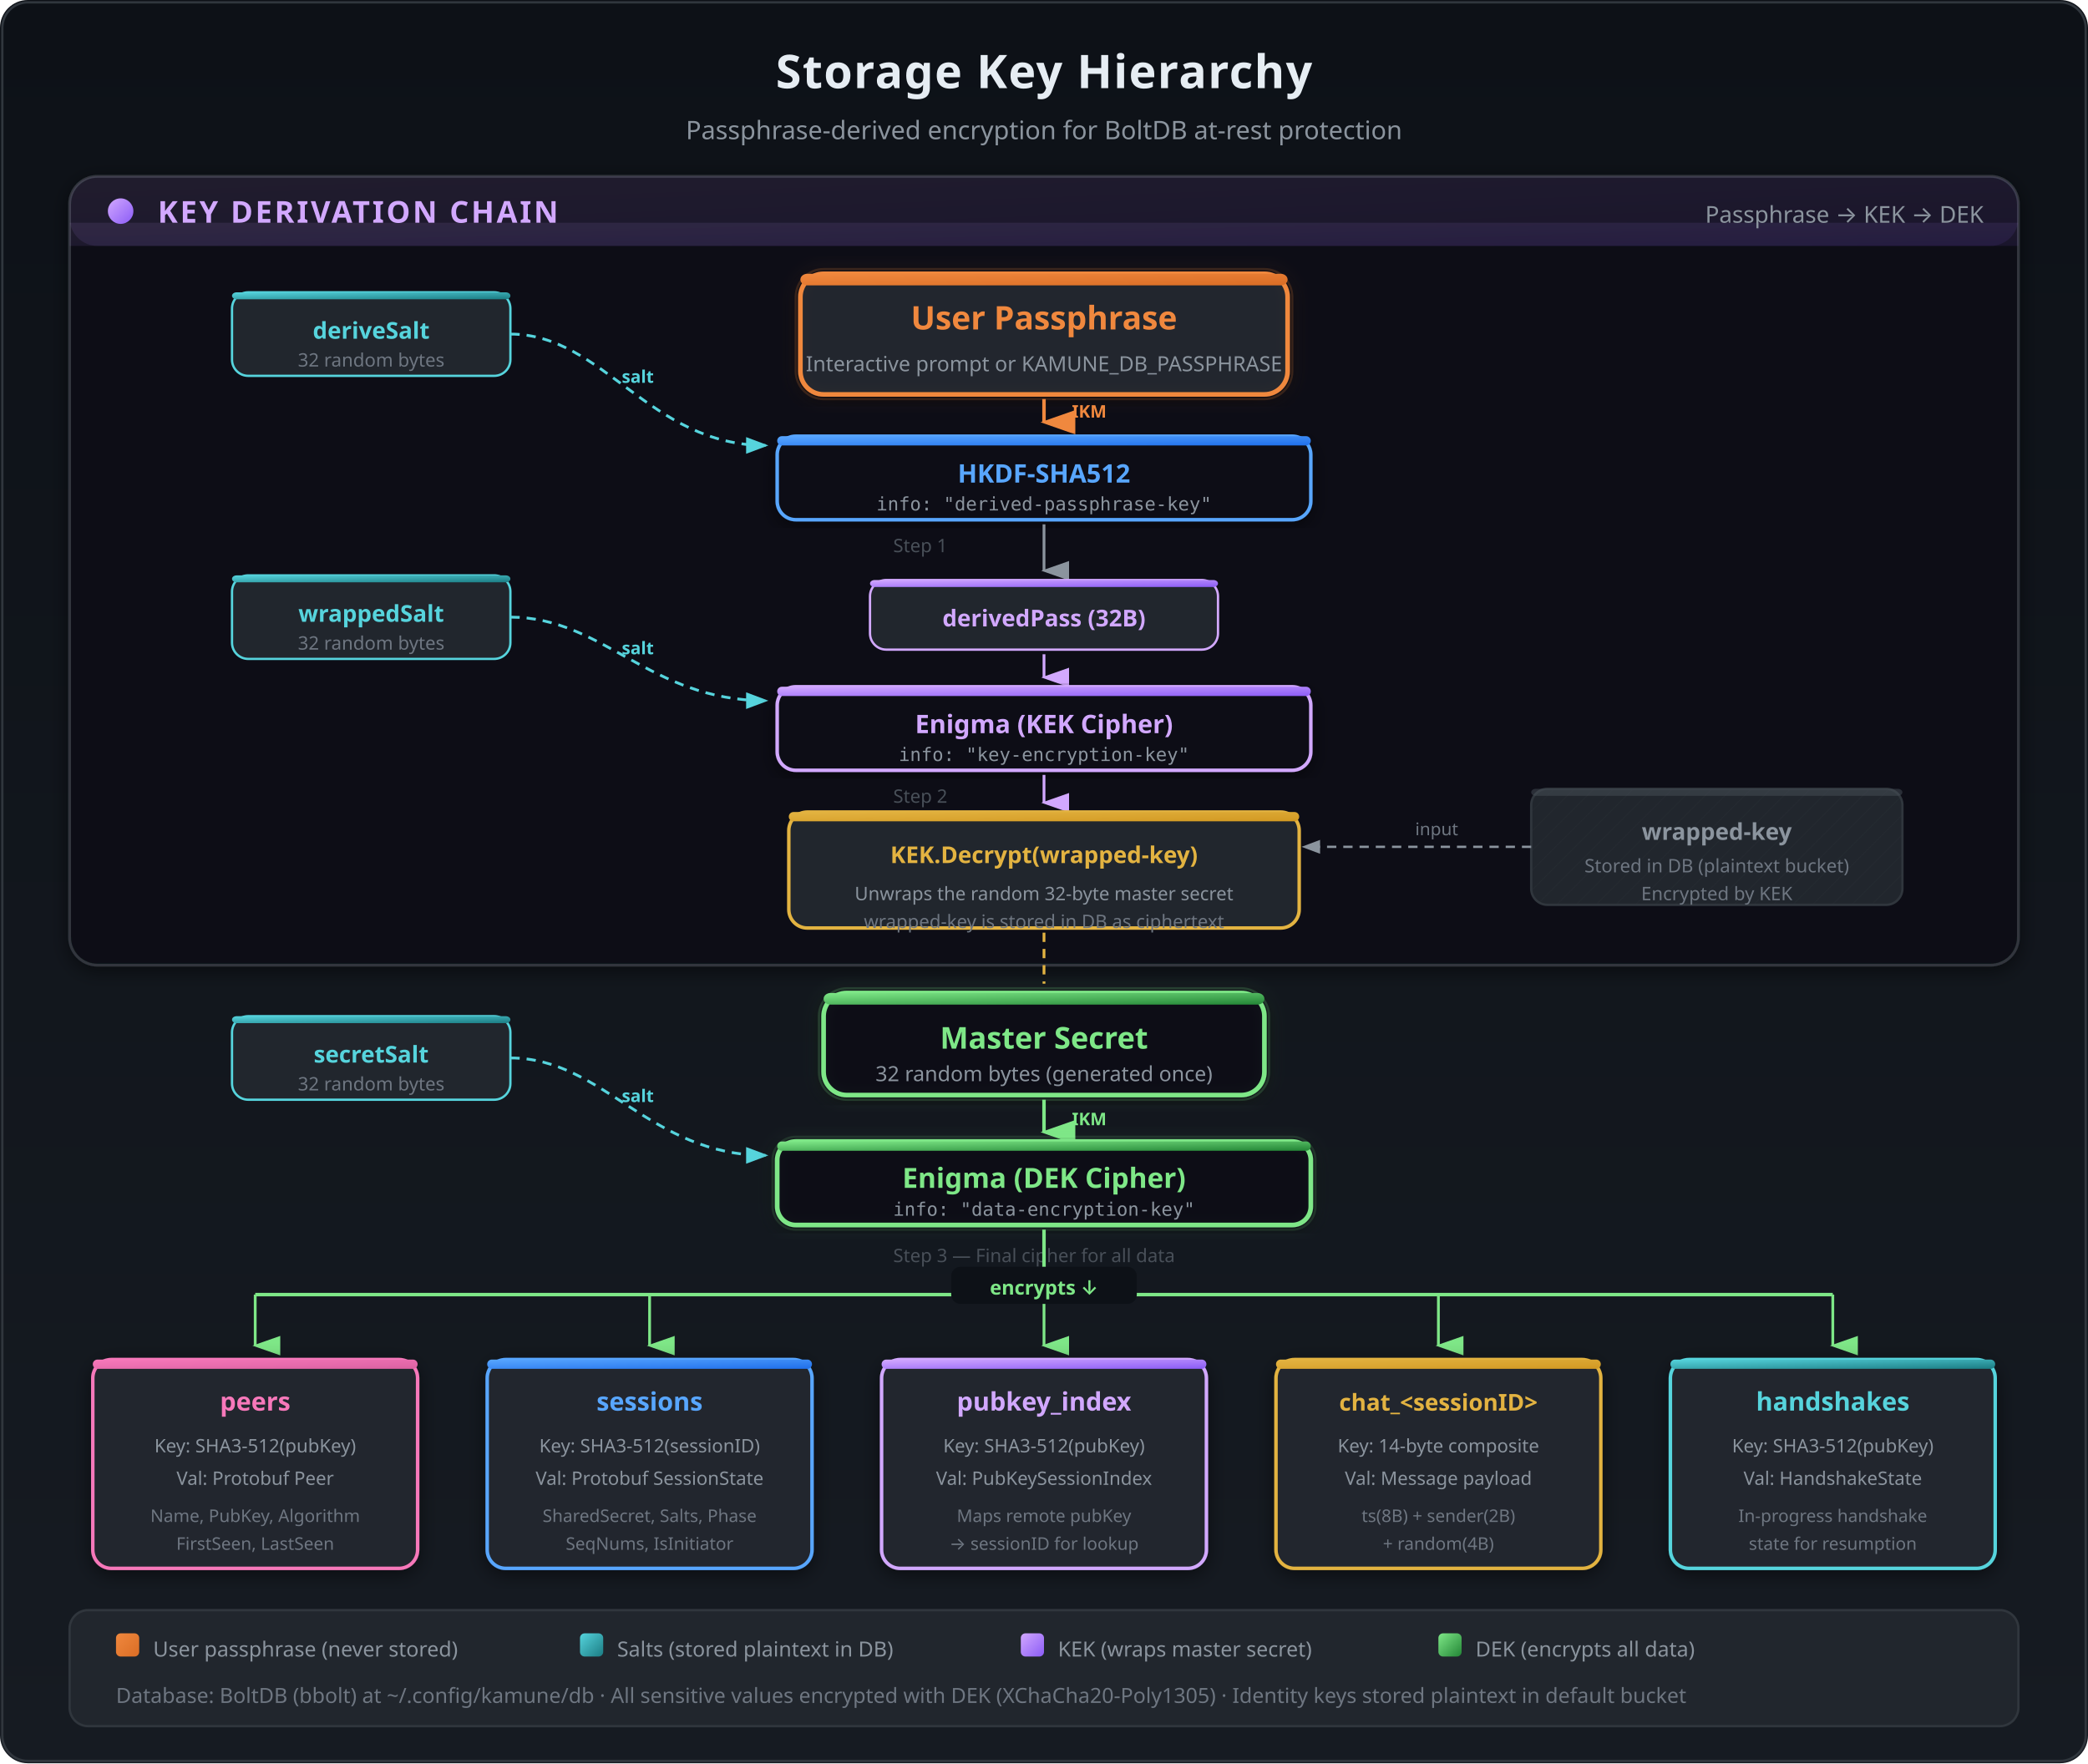
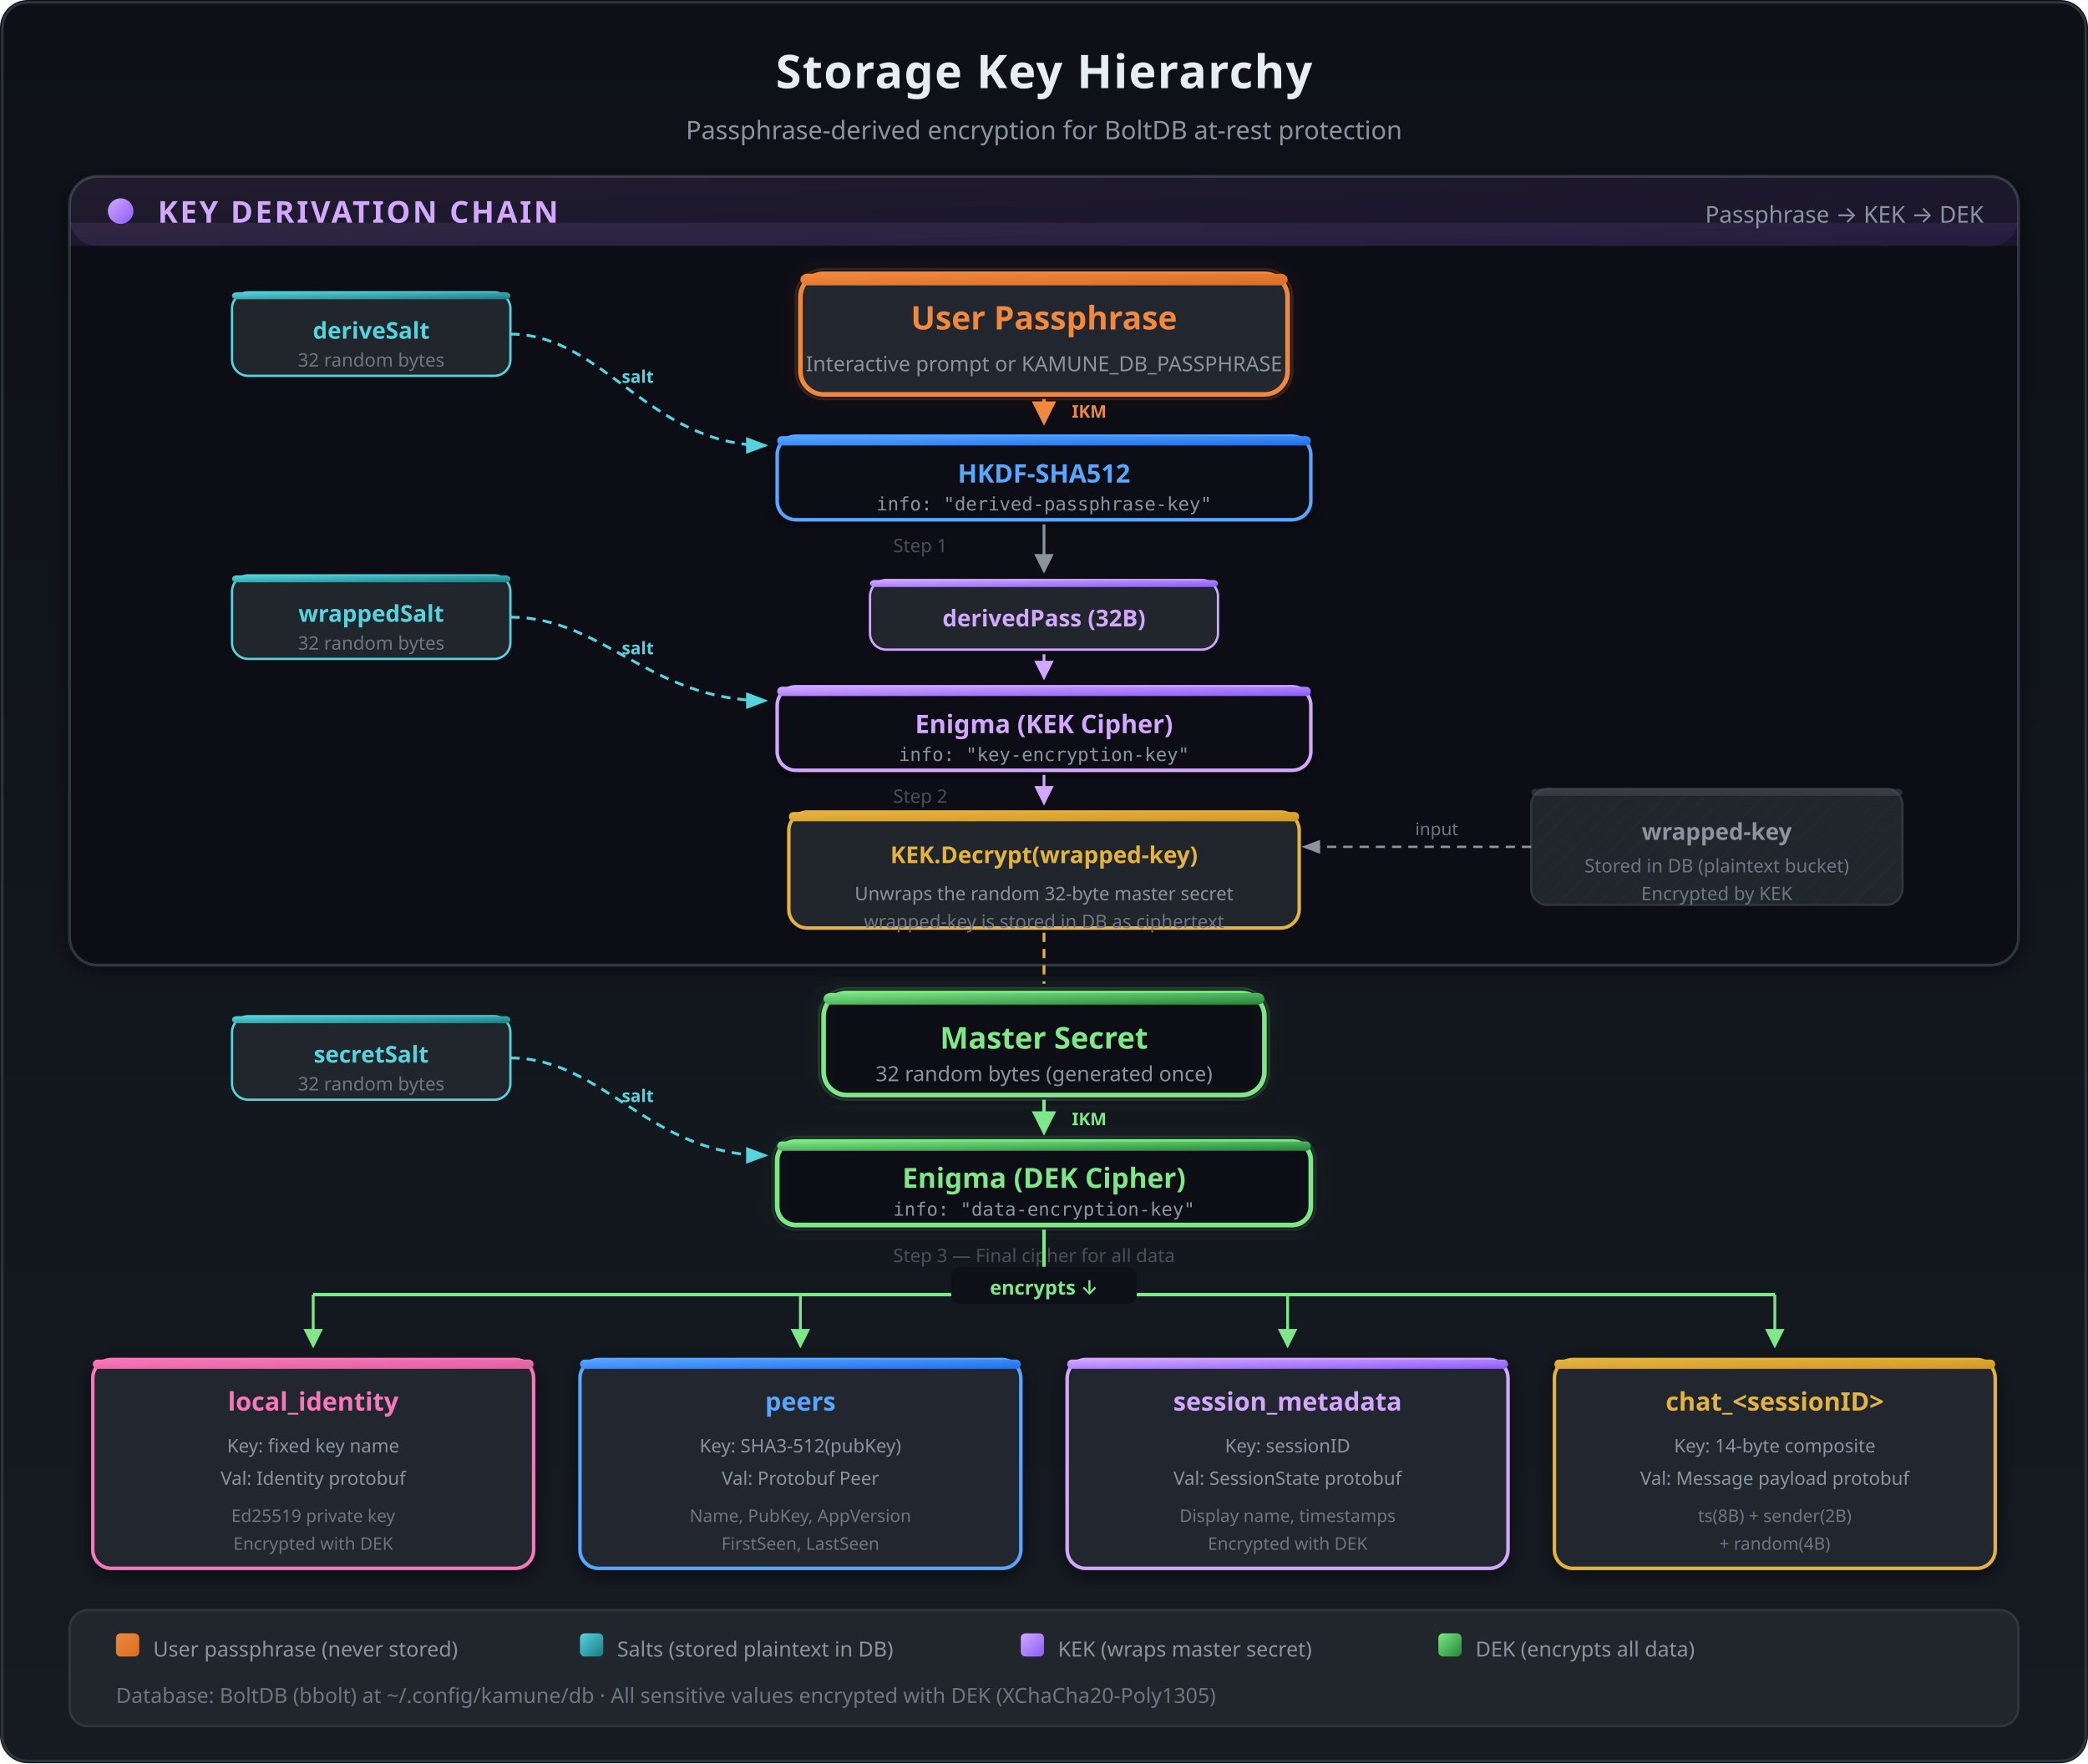
<svg xmlns="http://www.w3.org/2000/svg" viewBox="0 0 900 760" font-family="'Segoe UI',system-ui,-apple-system,sans-serif">
  <defs>
    <linearGradient id="bg" x1="0" y1="0" x2="0" y2="1">
      <stop offset="0%" stop-color="#0d1117" />
      <stop offset="100%" stop-color="#161b22" />
    </linearGradient>
    <linearGradient id="gPurple" x1="0" y1="0" x2="1" y2="1">
      <stop offset="0%" stop-color="#d2a8ff" />
      <stop offset="100%" stop-color="#8b5cf6" />
    </linearGradient>
    <linearGradient id="gBlue" x1="0" y1="0" x2="1" y2="1">
      <stop offset="0%" stop-color="#58a6ff" />
      <stop offset="100%" stop-color="#1f6feb" />
    </linearGradient>
    <linearGradient id="gGreen" x1="0" y1="0" x2="1" y2="1">
      <stop offset="0%" stop-color="#7ee787" />
      <stop offset="100%" stop-color="#238636" />
    </linearGradient>
    <linearGradient id="gOrange" x1="0" y1="0" x2="1" y2="1">
      <stop offset="0%" stop-color="#f0883e" />
      <stop offset="100%" stop-color="#da6d25" />
    </linearGradient>
    <linearGradient id="gPink" x1="0" y1="0" x2="1" y2="1">
      <stop offset="0%" stop-color="#f778ba" />
      <stop offset="100%" stop-color="#db61a2" />
    </linearGradient>
    <linearGradient id="gTeal" x1="0" y1="0" x2="1" y2="1">
      <stop offset="0%" stop-color="#56d4dd" />
      <stop offset="100%" stop-color="#1b7c83" />
    </linearGradient>
    <linearGradient id="gYellow" x1="0" y1="0" x2="1" y2="1">
      <stop offset="0%" stop-color="#e3b341" />
      <stop offset="100%" stop-color="#d29922" />
    </linearGradient>
    <linearGradient id="gRed" x1="0" y1="0" x2="1" y2="1">
      <stop offset="0%" stop-color="#f85149" />
      <stop offset="100%" stop-color="#da3633" />
    </linearGradient>
    <linearGradient id="gGray" x1="0" y1="0" x2="1" y2="1">
      <stop offset="0%" stop-color="#8b949e" />
      <stop offset="100%" stop-color="#484f58" />
    </linearGradient>
    <filter id="shadow">
      <feDropShadow dx="0" dy="2" stdDeviation="4" flood-color="#000" flood-opacity="0.5" />
    </filter>
    <filter id="glow">
      <feGaussianBlur stdDeviation="3" result="blur" />
      <feMerge>
        <feMergeNode in="blur" />
        <feMergeNode in="SourceGraphic" />
      </feMerge>
    </filter>
    <marker id="arrowGray" markerWidth="8" markerHeight="6" refX="7" refY="3" orient="auto" markerUnits="strokeWidth">
      <polygon points="0 0, 8 3, 0 6" fill="#8b949e" />
    </marker>
    <marker id="arrowPurple" markerWidth="8" markerHeight="6" refX="7" refY="3" orient="auto" markerUnits="strokeWidth">
      <polygon points="0 0, 8 3, 0 6" fill="#d2a8ff" />
    </marker>
    <marker id="arrowBlue" markerWidth="8" markerHeight="6" refX="7" refY="3" orient="auto" markerUnits="strokeWidth">
      <polygon points="0 0, 8 3, 0 6" fill="#58a6ff" />
    </marker>
    <marker id="arrowOrange" markerWidth="8" markerHeight="6" refX="7" refY="3" orient="auto" markerUnits="strokeWidth">
      <polygon points="0 0, 8 3, 0 6" fill="#f0883e" />
    </marker>
    <marker id="arrowGreen" markerWidth="8" markerHeight="6" refX="7" refY="3" orient="auto" markerUnits="strokeWidth">
      <polygon points="0 0, 8 3, 0 6" fill="#7ee787" />
    </marker>
    <marker id="arrowTeal" markerWidth="8" markerHeight="6" refX="7" refY="3" orient="auto" markerUnits="strokeWidth">
      <polygon points="0 0, 8 3, 0 6" fill="#56d4dd" />
    </marker>
-     <marker id="arrowDownGray" markerWidth="7" markerHeight="10" refX="3.5" refY="9" orient="auto" markerUnits="strokeWidth">
-       <polygon points="0 0, 3.5 10, 7 0" fill="#8b949e" />
-     </marker>
-     <marker id="arrowDownPurple" markerWidth="7" markerHeight="10" refX="3.5" refY="9" orient="auto" markerUnits="strokeWidth">
-       <polygon points="0 0, 3.5 10, 7 0" fill="#d2a8ff" />
-     </marker>
-     <marker id="arrowDownBlue" markerWidth="7" markerHeight="10" refX="3.5" refY="9" orient="auto" markerUnits="strokeWidth">
-       <polygon points="0 0, 3.5 10, 7 0" fill="#58a6ff" />
-     </marker>
-     <marker id="arrowDownOrange" markerWidth="7" markerHeight="10" refX="3.5" refY="9" orient="auto" markerUnits="strokeWidth">
-       <polygon points="0 0, 3.5 10, 7 0" fill="#f0883e" />
-     </marker>
-     <marker id="arrowDownGreen" markerWidth="7" markerHeight="10" refX="3.5" refY="9" orient="auto" markerUnits="strokeWidth">
-       <polygon points="0 0, 3.5 10, 7 0" fill="#7ee787" />
+     <marker id="arrowDownGray" markerWidth="7" markerHeight="10" refX="6" refY="3.5" orient="auto" markerUnits="strokeWidth">
+       <polygon points="0 0, 7 3.5, 0 7" fill="#8b949e" />
+     </marker>
+     <marker id="arrowDownPurple" markerWidth="7" markerHeight="10" refX="6" refY="3.5" orient="auto" markerUnits="strokeWidth">
+       <polygon points="0 0, 7 3.5, 0 7" fill="#d2a8ff" />
+     </marker>
+     <marker id="arrowDownBlue" markerWidth="7" markerHeight="10" refX="6" refY="3.5" orient="auto" markerUnits="strokeWidth">
+       <polygon points="0 0, 7 3.5, 0 7" fill="#58a6ff" />
+     </marker>
+     <marker id="arrowDownOrange" markerWidth="7" markerHeight="10" refX="6" refY="3.5" orient="auto" markerUnits="strokeWidth">
+       <polygon points="0 0, 7 3.5, 0 7" fill="#f0883e" />
+     </marker>
+     <marker id="arrowDownGreen" markerWidth="7" markerHeight="10" refX="6" refY="3.5" orient="auto" markerUnits="strokeWidth">
+       <polygon points="0 0, 7 3.5, 0 7" fill="#7ee787" />
    </marker>
    <pattern id="hatch" patternUnits="userSpaceOnUse" width="6" height="6" patternTransform="rotate(45)">
      <line x1="0" y1="0" x2="0" y2="6" stroke="#30363d" stroke-width="0.8" />
    </pattern>
  </defs>
  <rect width="900" height="760" rx="12" fill="url(#bg)" />
  <rect x="1" y="1" width="898" height="758" rx="11" fill="none" stroke="#30363d" stroke-width="1" />
  <text x="450" y="38" text-anchor="middle" fill="#e6edf3" font-size="20" font-weight="700" letter-spacing="0.5">Storage Key Hierarchy</text>
  <text x="450" y="60" text-anchor="middle" fill="#8b949e" font-size="11">Passphrase-derived encryption for BoltDB at-rest protection</text>
  <rect x="30" y="76" width="840" height="340" rx="12" fill="#0d1117" stroke="#30363d" stroke-width="1.2" filter="url(#shadow)" />
  <rect x="30" y="76" width="840" height="30" rx="12" fill="url(#gPurple)" opacity="0.1" />
  <rect x="30" y="96" width="840" height="10" fill="url(#gPurple)" opacity="0.1" />
  <circle cx="52" cy="91" r="5.5" fill="url(#gPurple)" />
  <text x="68" y="96" fill="#d2a8ff" font-size="13" font-weight="700" letter-spacing="1">KEY DERIVATION CHAIN</text>
  <text x="855" y="96" text-anchor="end" fill="#8b949e" font-size="10">Passphrase → KEK → DEK</text>
  <rect x="345" y="118" width="210" height="52" rx="10" fill="#21262d" stroke="#f0883e" stroke-width="2" filter="url(#shadow)" />
  <rect x="343" y="116" width="214" height="56" rx="12" fill="none" stroke="#f0883e" stroke-width="1" opacity="0.2" filter="url(#glow)" />
  <rect x="345" y="118" width="210" height="5" rx="3" fill="url(#gOrange)" />
  <text x="450" y="142" text-anchor="middle" fill="#f0883e" font-size="14" font-weight="700">User Passphrase</text>
  <text x="450" y="160" text-anchor="middle" fill="#8b949e" font-size="9">Interactive prompt or KAMUNE_DB_PASSPHRASE</text>
  <rect x="100" y="126" width="120" height="36" rx="7" fill="#21262d" stroke="#56d4dd" stroke-width="1" />
  <rect x="100" y="126" width="120" height="3" rx="2" fill="url(#gTeal)" />
  <text x="160" y="146" text-anchor="middle" fill="#56d4dd" font-size="10" font-weight="600">deriveSalt</text>
  <text x="160" y="158" text-anchor="middle" fill="#6e7681" font-size="8">32 random bytes</text>
  <path d="M 220 144 C 260 144, 280 192, 330 192" fill="none" stroke="#56d4dd" stroke-width="1.2" stroke-dasharray="4,3" marker-end="url(#arrowTeal)" />
  <text x="268" y="165" fill="#56d4dd" font-size="7.5" font-weight="600">salt</text>
  <line x1="450" y1="172" x2="450" y2="182" stroke="#f0883e" stroke-width="1.5" marker-end="url(#arrowDownOrange)" />
  <text x="462" y="180" fill="#f0883e" font-size="7.5" font-weight="600">IKM</text>
  <rect x="335" y="188" width="230" height="36" rx="8" fill="#0d1117" stroke="#58a6ff" stroke-width="1.5" filter="url(#shadow)" />
  <rect x="335" y="188" width="230" height="4" rx="2" fill="url(#gBlue)" />
  <text x="450" y="208" text-anchor="middle" fill="#58a6ff" font-size="11" font-weight="700">HKDF-SHA512</text>
  <text x="450" y="220" text-anchor="middle" fill="#8b949e" font-size="8" font-family="'SF Mono','Fira Code',monospace">info: "derived-passphrase-key"</text>
  <text x="385" y="238" fill="#484f58" font-size="8">Step 1</text>
  <line x1="450" y1="226" x2="450" y2="246" stroke="#8b949e" stroke-width="1.2" marker-end="url(#arrowDownGray)" />
  <rect x="375" y="250" width="150" height="30" rx="7" fill="#21262d" stroke="#d2a8ff" stroke-width="1" />
  <rect x="375" y="250" width="150" height="3" rx="2" fill="url(#gPurple)" />
  <text x="450" y="270" text-anchor="middle" fill="#d2a8ff" font-size="10" font-weight="600">derivedPass (32B)</text>
  <rect x="100" y="248" width="120" height="36" rx="7" fill="#21262d" stroke="#56d4dd" stroke-width="1" />
  <rect x="100" y="248" width="120" height="3" rx="2" fill="url(#gTeal)" />
  <text x="160" y="268" text-anchor="middle" fill="#56d4dd" font-size="10" font-weight="600">wrappedSalt</text>
  <text x="160" y="280" text-anchor="middle" fill="#6e7681" font-size="8">32 random bytes</text>
  <path d="M 220 266 C 260 266, 280 302, 330 302" fill="none" stroke="#56d4dd" stroke-width="1.2" stroke-dasharray="4,3" marker-end="url(#arrowTeal)" />
  <text x="268" y="282" fill="#56d4dd" font-size="7.5" font-weight="600">salt</text>
  <line x1="450" y1="282" x2="450" y2="292" stroke="#d2a8ff" stroke-width="1.2" marker-end="url(#arrowDownPurple)" />
  <rect x="335" y="296" width="230" height="36" rx="8" fill="#0d1117" stroke="#d2a8ff" stroke-width="1.5" filter="url(#shadow)" />
  <rect x="335" y="296" width="230" height="4" rx="2" fill="url(#gPurple)" />
  <text x="450" y="316" text-anchor="middle" fill="#d2a8ff" font-size="11" font-weight="700">Enigma (KEK Cipher)</text>
  <text x="450" y="328" text-anchor="middle" fill="#8b949e" font-size="8" font-family="'SF Mono','Fira Code',monospace">info: "key-encryption-key"</text>
  <text x="385" y="346" fill="#484f58" font-size="8">Step 2</text>
  <line x1="450" y1="334" x2="450" y2="346" stroke="#d2a8ff" stroke-width="1.2" marker-end="url(#arrowDownPurple)" />
  <rect x="340" y="350" width="220" height="50" rx="8" fill="#21262d" stroke="#e3b341" stroke-width="1.5" />
  <rect x="340" y="350" width="220" height="4" rx="2" fill="url(#gYellow)" />
  <text x="450" y="372" text-anchor="middle" fill="#e3b341" font-size="10" font-weight="700">KEK.Decrypt(wrapped-key)</text>
  <text x="450" y="388" text-anchor="middle" fill="#8b949e" font-size="8">Unwraps the random 32-byte master secret</text>
  <text x="450" y="400" text-anchor="middle" fill="#6e7681" font-size="8">wrapped-key is stored in DB as ciphertext</text>
  <rect x="660" y="340" width="160" height="50" rx="7" fill="#21262d" stroke="#30363d" stroke-width="1" />
  <rect x="660" y="340" width="160" height="50" rx="7" fill="url(#hatch)" opacity="0.2" />
  <rect x="660" y="340" width="160" height="3" rx="2" fill="#484f58" opacity="0.5" />
  <text x="740" y="362" text-anchor="middle" fill="#8b949e" font-size="10" font-weight="600">wrapped-key</text>
  <text x="740" y="376" text-anchor="middle" fill="#6e7681" font-size="8">Stored in DB (plaintext bucket)</text>
  <text x="740" y="388" text-anchor="middle" fill="#6e7681" font-size="8">Encrypted by KEK</text>
  <line x1="660" y1="365" x2="562" y2="365" stroke="#8b949e" stroke-width="1" stroke-dasharray="4,3" marker-end="url(#arrowGray)" />
  <text x="610" y="360" fill="#6e7681" font-size="7.5">input</text>
  <line x1="450" y1="402" x2="450" y2="424" stroke="#e3b341" stroke-width="1.2" stroke-dasharray="4,3" />
  <rect x="355" y="428" width="190" height="44" rx="10" fill="#0d1117" stroke="#7ee787" stroke-width="2" filter="url(#shadow)" />
  <rect x="353" y="426" width="194" height="48" rx="12" fill="none" stroke="#7ee787" stroke-width="1" opacity="0.2" filter="url(#glow)" />
  <rect x="355" y="428" width="190" height="5" rx="3" fill="url(#gGreen)" />
  <text x="450" y="452" text-anchor="middle" fill="#7ee787" font-size="13" font-weight="700">Master Secret</text>
  <text x="450" y="466" text-anchor="middle" fill="#8b949e" font-size="9">32 random bytes (generated once)</text>
  <rect x="100" y="438" width="120" height="36" rx="7" fill="#21262d" stroke="#56d4dd" stroke-width="1" />
  <rect x="100" y="438" width="120" height="3" rx="2" fill="url(#gTeal)" />
  <text x="160" y="458" text-anchor="middle" fill="#56d4dd" font-size="10" font-weight="600">secretSalt</text>
  <text x="160" y="470" text-anchor="middle" fill="#6e7681" font-size="8">32 random bytes</text>
  <path d="M 220 456 C 260 456, 280 498, 330 498" fill="none" stroke="#56d4dd" stroke-width="1.2" stroke-dasharray="4,3" marker-end="url(#arrowTeal)" />
  <text x="268" y="475" fill="#56d4dd" font-size="7.5" font-weight="600">salt</text>
  <line x1="450" y1="474" x2="450" y2="488" stroke="#7ee787" stroke-width="1.5" marker-end="url(#arrowDownGreen)" />
  <text x="462" y="485" fill="#7ee787" font-size="7.5" font-weight="600">IKM</text>
  <rect x="335" y="492" width="230" height="36" rx="8" fill="#0d1117" stroke="#7ee787" stroke-width="2" filter="url(#shadow)" />
  <rect x="333" y="490" width="234" height="40" rx="10" fill="none" stroke="#7ee787" stroke-width="1" opacity="0.15" filter="url(#glow)" />
  <rect x="335" y="492" width="230" height="4" rx="2" fill="url(#gGreen)" />
  <text x="450" y="512" text-anchor="middle" fill="#7ee787" font-size="12" font-weight="700">Enigma (DEK Cipher)</text>
  <text x="450" y="524" text-anchor="middle" fill="#8b949e" font-size="8" font-family="'SF Mono','Fira Code',monospace">info: "data-encryption-key"</text>
  <text x="385" y="544" fill="#484f58" font-size="8">Step 3 — Final cipher for all data</text>
  <line x1="450" y1="530" x2="450" y2="558" stroke="#7ee787" stroke-width="1.5" />
-   <line x1="110" y1="558" x2="790" y2="558" stroke="#7ee787" stroke-width="1.5" />
-   <line x1="110" y1="558" x2="110" y2="580" stroke="#7ee787" stroke-width="1.2" marker-end="url(#arrowDownGreen)" />
-   <line x1="280" y1="558" x2="280" y2="580" stroke="#7ee787" stroke-width="1.2" marker-end="url(#arrowDownGreen)" />
-   <line x1="450" y1="558" x2="450" y2="580" stroke="#7ee787" stroke-width="1.2" marker-end="url(#arrowDownGreen)" />
-   <line x1="620" y1="558" x2="620" y2="580" stroke="#7ee787" stroke-width="1.2" marker-end="url(#arrowDownGreen)" />
-   <line x1="790" y1="558" x2="790" y2="580" stroke="#7ee787" stroke-width="1.2" marker-end="url(#arrowDownGreen)" />
+   <line x1="135" y1="558" x2="765" y2="558" stroke="#7ee787" stroke-width="1.5" />
+   <line x1="135" y1="558" x2="135" y2="580" stroke="#7ee787" stroke-width="1.2" marker-end="url(#arrowDownGreen)" />
+   <line x1="345" y1="558" x2="345" y2="580" stroke="#7ee787" stroke-width="1.2" marker-end="url(#arrowDownGreen)" />
+   <line x1="555" y1="558" x2="555" y2="580" stroke="#7ee787" stroke-width="1.2" marker-end="url(#arrowDownGreen)" />
+   <line x1="765" y1="558" x2="765" y2="580" stroke="#7ee787" stroke-width="1.2" marker-end="url(#arrowDownGreen)" />
  <rect x="410" y="546" width="80" height="16" rx="4" fill="#0d1117" />
  <text x="450" y="558" text-anchor="middle" fill="#7ee787" font-size="8.5" font-weight="600">encrypts ↓</text>
-   <rect x="40" y="586" width="140" height="90" rx="8" fill="#21262d" stroke="#f778ba" stroke-width="1.5" filter="url(#shadow)" />
-   <rect x="40" y="586" width="140" height="4" rx="2" fill="url(#gPink)" />
-   <text x="110" y="608" text-anchor="middle" fill="#f778ba" font-size="11" font-weight="700">peers</text>
-   <text x="110" y="626" text-anchor="middle" fill="#8b949e" font-size="8">Key: SHA3-512(pubKey)</text>
-   <text x="110" y="640" text-anchor="middle" fill="#8b949e" font-size="8">Val: Protobuf Peer</text>
-   <text x="110" y="656" text-anchor="middle" fill="#6e7681" font-size="7.5">Name, PubKey, Algorithm</text>
-   <text x="110" y="668" text-anchor="middle" fill="#6e7681" font-size="7.5">FirstSeen, LastSeen</text>
-   <rect x="210" y="586" width="140" height="90" rx="8" fill="#21262d" stroke="#58a6ff" stroke-width="1.5" filter="url(#shadow)" />
-   <rect x="210" y="586" width="140" height="4" rx="2" fill="url(#gBlue)" />
-   <text x="280" y="608" text-anchor="middle" fill="#58a6ff" font-size="11" font-weight="700">sessions</text>
-   <text x="280" y="626" text-anchor="middle" fill="#8b949e" font-size="8">Key: SHA3-512(sessionID)</text>
-   <text x="280" y="640" text-anchor="middle" fill="#8b949e" font-size="8">Val: Protobuf SessionState</text>
-   <text x="280" y="656" text-anchor="middle" fill="#6e7681" font-size="7.5">SharedSecret, Salts, Phase</text>
-   <text x="280" y="668" text-anchor="middle" fill="#6e7681" font-size="7.5">SeqNums, IsInitiator</text>
-   <rect x="380" y="586" width="140" height="90" rx="8" fill="#21262d" stroke="#d2a8ff" stroke-width="1.5" filter="url(#shadow)" />
-   <rect x="380" y="586" width="140" height="4" rx="2" fill="url(#gPurple)" />
-   <text x="450" y="608" text-anchor="middle" fill="#d2a8ff" font-size="11" font-weight="700">pubkey_index</text>
-   <text x="450" y="626" text-anchor="middle" fill="#8b949e" font-size="8">Key: SHA3-512(pubKey)</text>
-   <text x="450" y="640" text-anchor="middle" fill="#8b949e" font-size="8">Val: PubKeySessionIndex</text>
-   <text x="450" y="656" text-anchor="middle" fill="#6e7681" font-size="7.5">Maps remote pubKey</text>
-   <text x="450" y="668" text-anchor="middle" fill="#6e7681" font-size="7.5">→ sessionID for lookup</text>
-   <rect x="550" y="586" width="140" height="90" rx="8" fill="#21262d" stroke="#e3b341" stroke-width="1.5" filter="url(#shadow)" />
-   <rect x="550" y="586" width="140" height="4" rx="2" fill="url(#gYellow)" />
-   <text x="620" y="608" text-anchor="middle" fill="#e3b341" font-size="10" font-weight="700">chat_&lt;sessionID&gt;</text>
-   <text x="620" y="626" text-anchor="middle" fill="#8b949e" font-size="8">Key: 14-byte composite</text>
-   <text x="620" y="640" text-anchor="middle" fill="#8b949e" font-size="8">Val: Message payload</text>
-   <text x="620" y="656" text-anchor="middle" fill="#6e7681" font-size="7.5">ts(8B) + sender(2B)</text>
-   <text x="620" y="668" text-anchor="middle" fill="#6e7681" font-size="7.5">+ random(4B)</text>
-   <rect x="720" y="586" width="140" height="90" rx="8" fill="#21262d" stroke="#56d4dd" stroke-width="1.5" filter="url(#shadow)" />
-   <rect x="720" y="586" width="140" height="4" rx="2" fill="url(#gTeal)" />
-   <text x="790" y="608" text-anchor="middle" fill="#56d4dd" font-size="11" font-weight="700">handshakes</text>
-   <text x="790" y="626" text-anchor="middle" fill="#8b949e" font-size="8">Key: SHA3-512(pubKey)</text>
-   <text x="790" y="640" text-anchor="middle" fill="#8b949e" font-size="8">Val: HandshakeState</text>
-   <text x="790" y="656" text-anchor="middle" fill="#6e7681" font-size="7.5">In-progress handshake</text>
-   <text x="790" y="668" text-anchor="middle" fill="#6e7681" font-size="7.5">state for resumption</text>
+   <rect x="40" y="586" width="190" height="90" rx="8" fill="#21262d" stroke="#f778ba" stroke-width="1.5" filter="url(#shadow)" />
+   <rect x="40" y="586" width="190" height="4" rx="2" fill="url(#gPink)" />
+   <text x="135" y="608" text-anchor="middle" fill="#f778ba" font-size="11" font-weight="700">local_identity</text>
+   <text x="135" y="626" text-anchor="middle" fill="#8b949e" font-size="8">Key: fixed key name</text>
+   <text x="135" y="640" text-anchor="middle" fill="#8b949e" font-size="8">Val: Identity protobuf</text>
+   <text x="135" y="656" text-anchor="middle" fill="#6e7681" font-size="7.5">Ed25519 private key</text>
+   <text x="135" y="668" text-anchor="middle" fill="#6e7681" font-size="7.5">Encrypted with DEK</text>
+   <rect x="250" y="586" width="190" height="90" rx="8" fill="#21262d" stroke="#58a6ff" stroke-width="1.5" filter="url(#shadow)" />
+   <rect x="250" y="586" width="190" height="4" rx="2" fill="url(#gBlue)" />
+   <text x="345" y="608" text-anchor="middle" fill="#58a6ff" font-size="11" font-weight="700">peers</text>
+   <text x="345" y="626" text-anchor="middle" fill="#8b949e" font-size="8">Key: SHA3-512(pubKey)</text>
+   <text x="345" y="640" text-anchor="middle" fill="#8b949e" font-size="8">Val: Protobuf Peer</text>
+   <text x="345" y="656" text-anchor="middle" fill="#6e7681" font-size="7.5">Name, PubKey, AppVersion</text>
+   <text x="345" y="668" text-anchor="middle" fill="#6e7681" font-size="7.5">FirstSeen, LastSeen</text>
+   <rect x="460" y="586" width="190" height="90" rx="8" fill="#21262d" stroke="#d2a8ff" stroke-width="1.5" filter="url(#shadow)" />
+   <rect x="460" y="586" width="190" height="4" rx="2" fill="url(#gPurple)" />
+   <text x="555" y="608" text-anchor="middle" fill="#d2a8ff" font-size="11" font-weight="700">session_metadata</text>
+   <text x="555" y="626" text-anchor="middle" fill="#8b949e" font-size="8">Key: sessionID</text>
+   <text x="555" y="640" text-anchor="middle" fill="#8b949e" font-size="8">Val: SessionState protobuf</text>
+   <text x="555" y="656" text-anchor="middle" fill="#6e7681" font-size="7.5">Display name, timestamps</text>
+   <text x="555" y="668" text-anchor="middle" fill="#6e7681" font-size="7.5">Encrypted with DEK</text>
+   <rect x="670" y="586" width="190" height="90" rx="8" fill="#21262d" stroke="#e3b341" stroke-width="1.5" filter="url(#shadow)" />
+   <rect x="670" y="586" width="190" height="4" rx="2" fill="url(#gYellow)" />
+   <text x="765" y="608" text-anchor="middle" fill="#e3b341" font-size="11" font-weight="700">chat_&lt;sessionID&gt;</text>
+   <text x="765" y="626" text-anchor="middle" fill="#8b949e" font-size="8">Key: 14-byte composite</text>
+   <text x="765" y="640" text-anchor="middle" fill="#8b949e" font-size="8">Val: Message payload protobuf</text>
+   <text x="765" y="656" text-anchor="middle" fill="#6e7681" font-size="7.5">ts(8B) + sender(2B)</text>
+   <text x="765" y="668" text-anchor="middle" fill="#6e7681" font-size="7.5">+ random(4B)</text>
  <rect x="30" y="694" width="840" height="50" rx="8" fill="#21262d" stroke="#30363d" stroke-width="1" />
  <rect x="50" y="704" width="10" height="10" rx="2" fill="url(#gOrange)" />
  <text x="66" y="714" fill="#8b949e" font-size="9">User passphrase (never stored)</text>
  <rect x="250" y="704" width="10" height="10" rx="2" fill="url(#gTeal)" />
  <text x="266" y="714" fill="#8b949e" font-size="9">Salts (stored plaintext in DB)</text>
  <rect x="440" y="704" width="10" height="10" rx="2" fill="url(#gPurple)" />
  <text x="456" y="714" fill="#8b949e" font-size="9">KEK (wraps master secret)</text>
  <rect x="620" y="704" width="10" height="10" rx="2" fill="url(#gGreen)" />
  <text x="636" y="714" fill="#8b949e" font-size="9">DEK (encrypts all data)</text>
-   <text x="50" y="734" fill="#6e7681" font-size="9">Database: BoltDB (bbolt) at ~/.config/kamune/db · All sensitive values encrypted with DEK (XChaCha20-Poly1305) · Identity keys stored plaintext in default bucket</text>
+   <text x="50" y="734" fill="#6e7681" font-size="9">Database: BoltDB (bbolt) at ~/.config/kamune/db · All sensitive values encrypted with DEK (XChaCha20-Poly1305)</text>
</svg>
